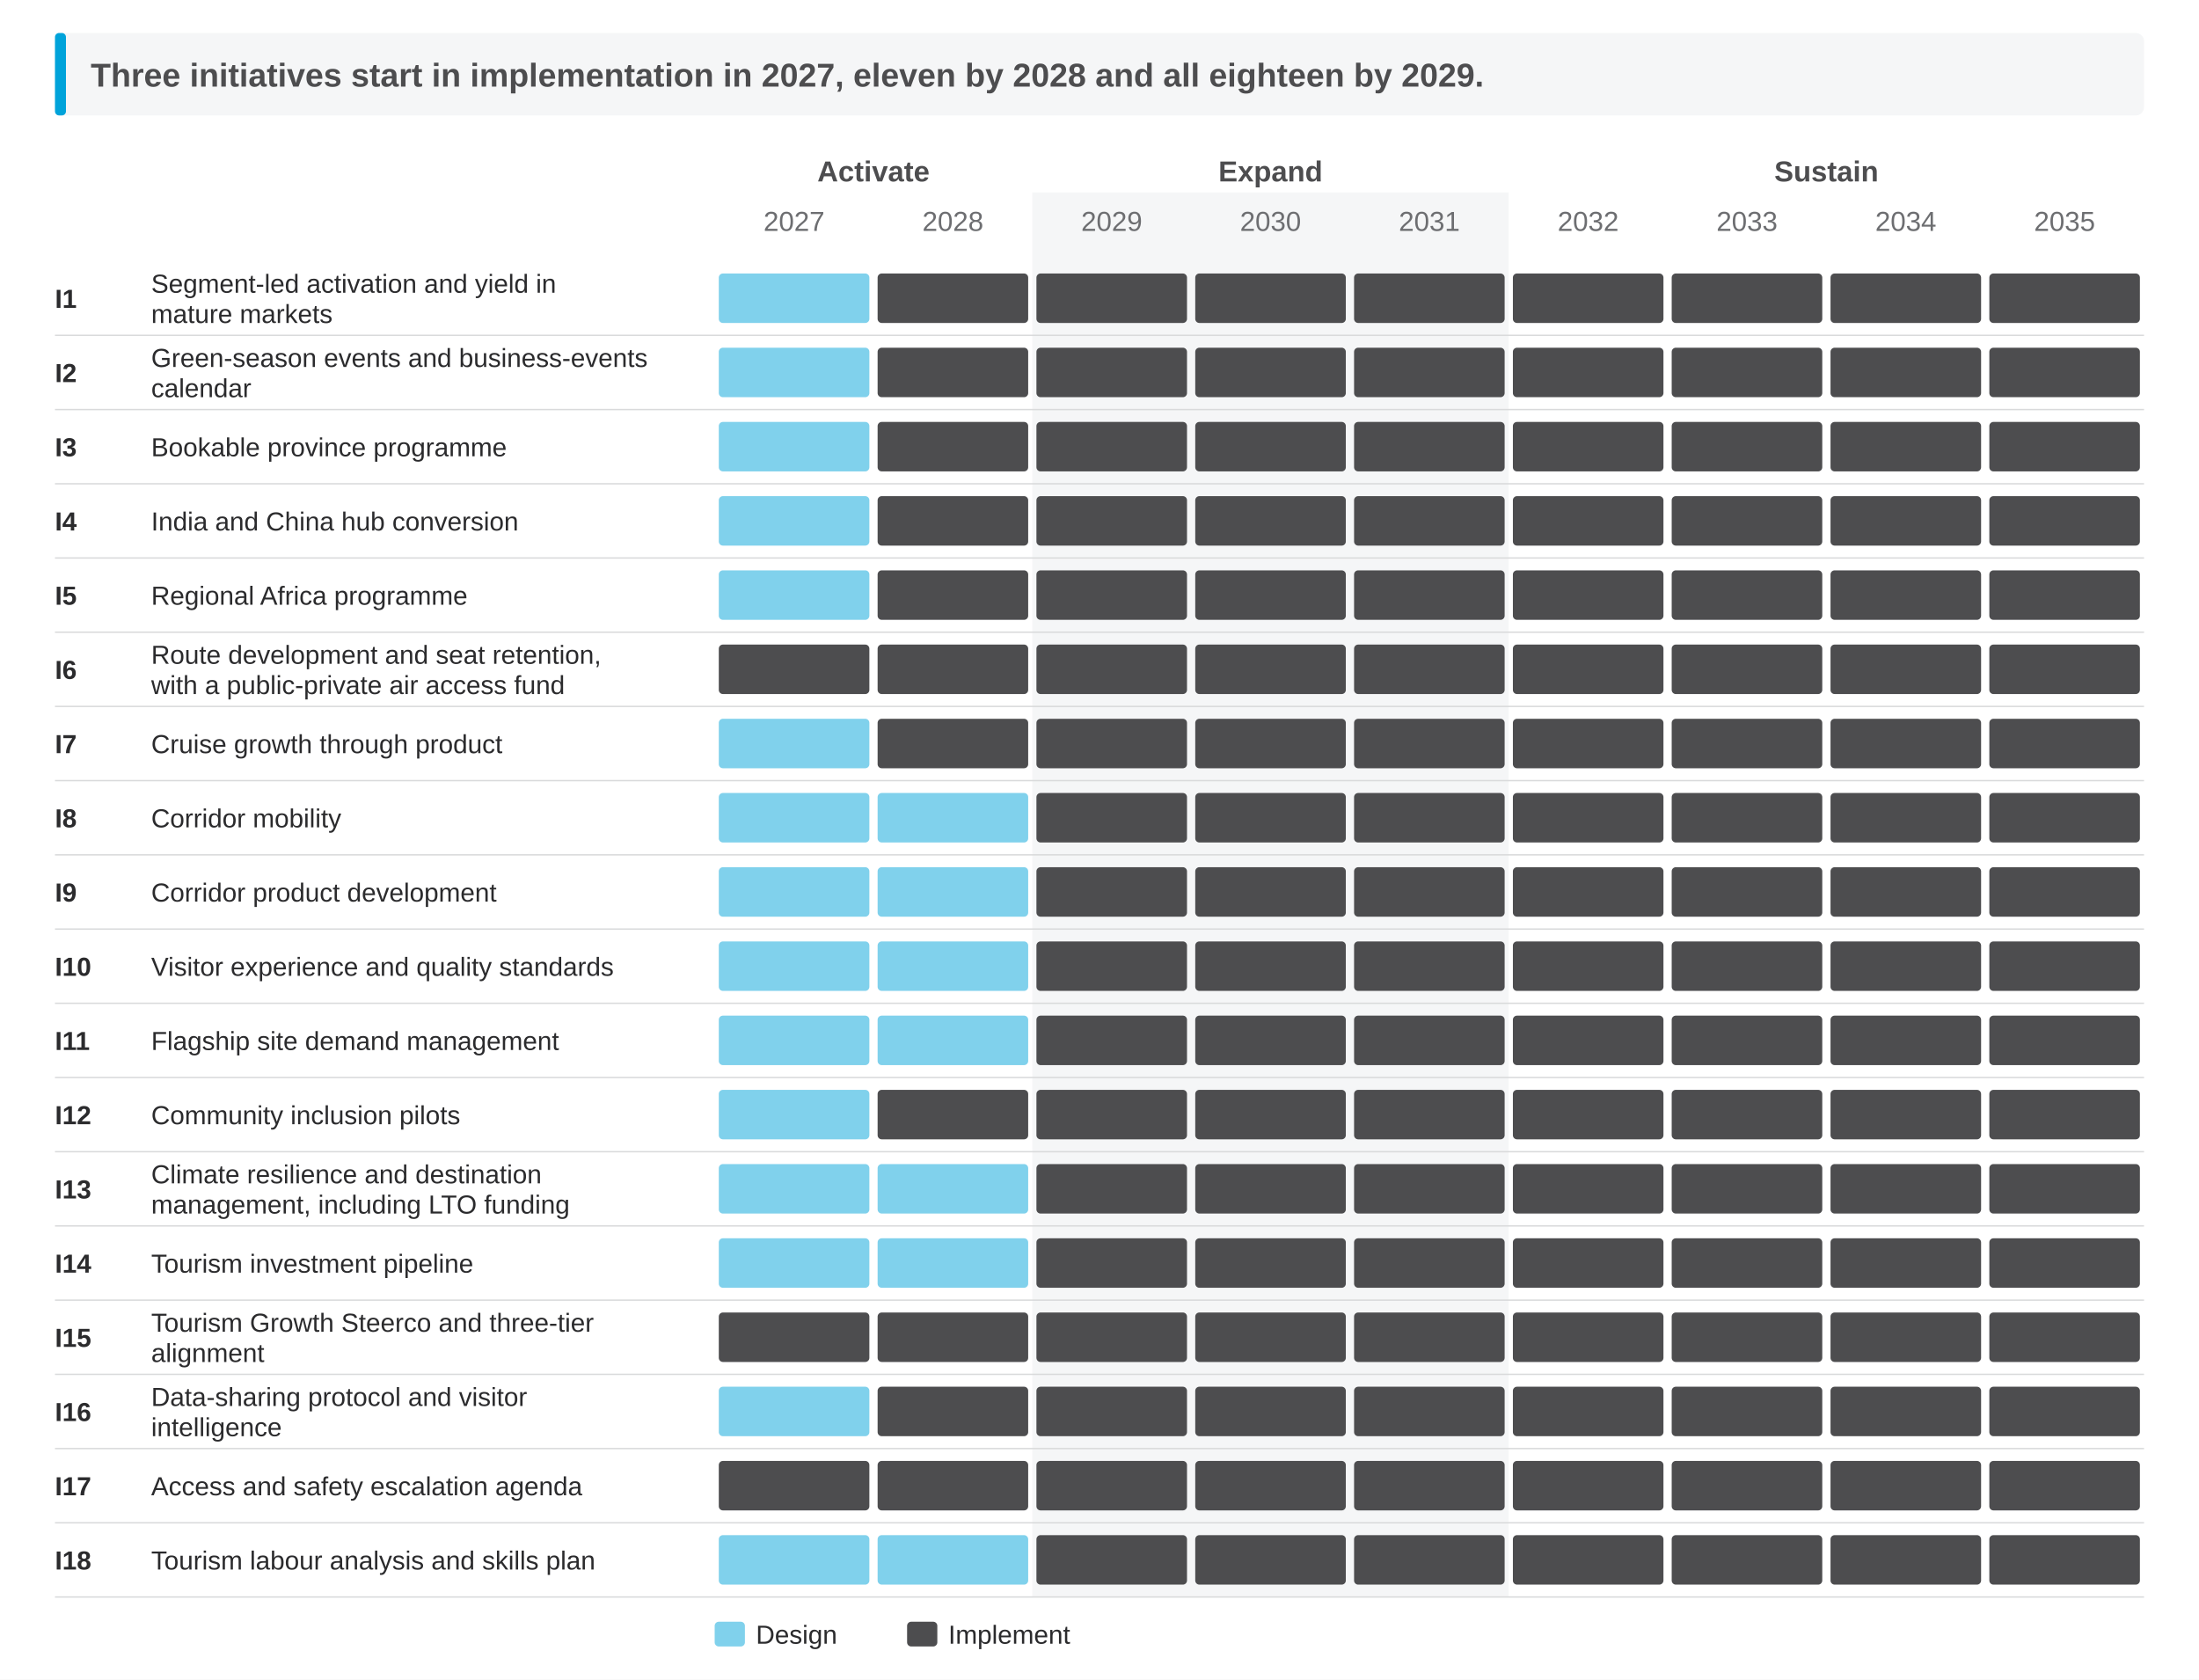
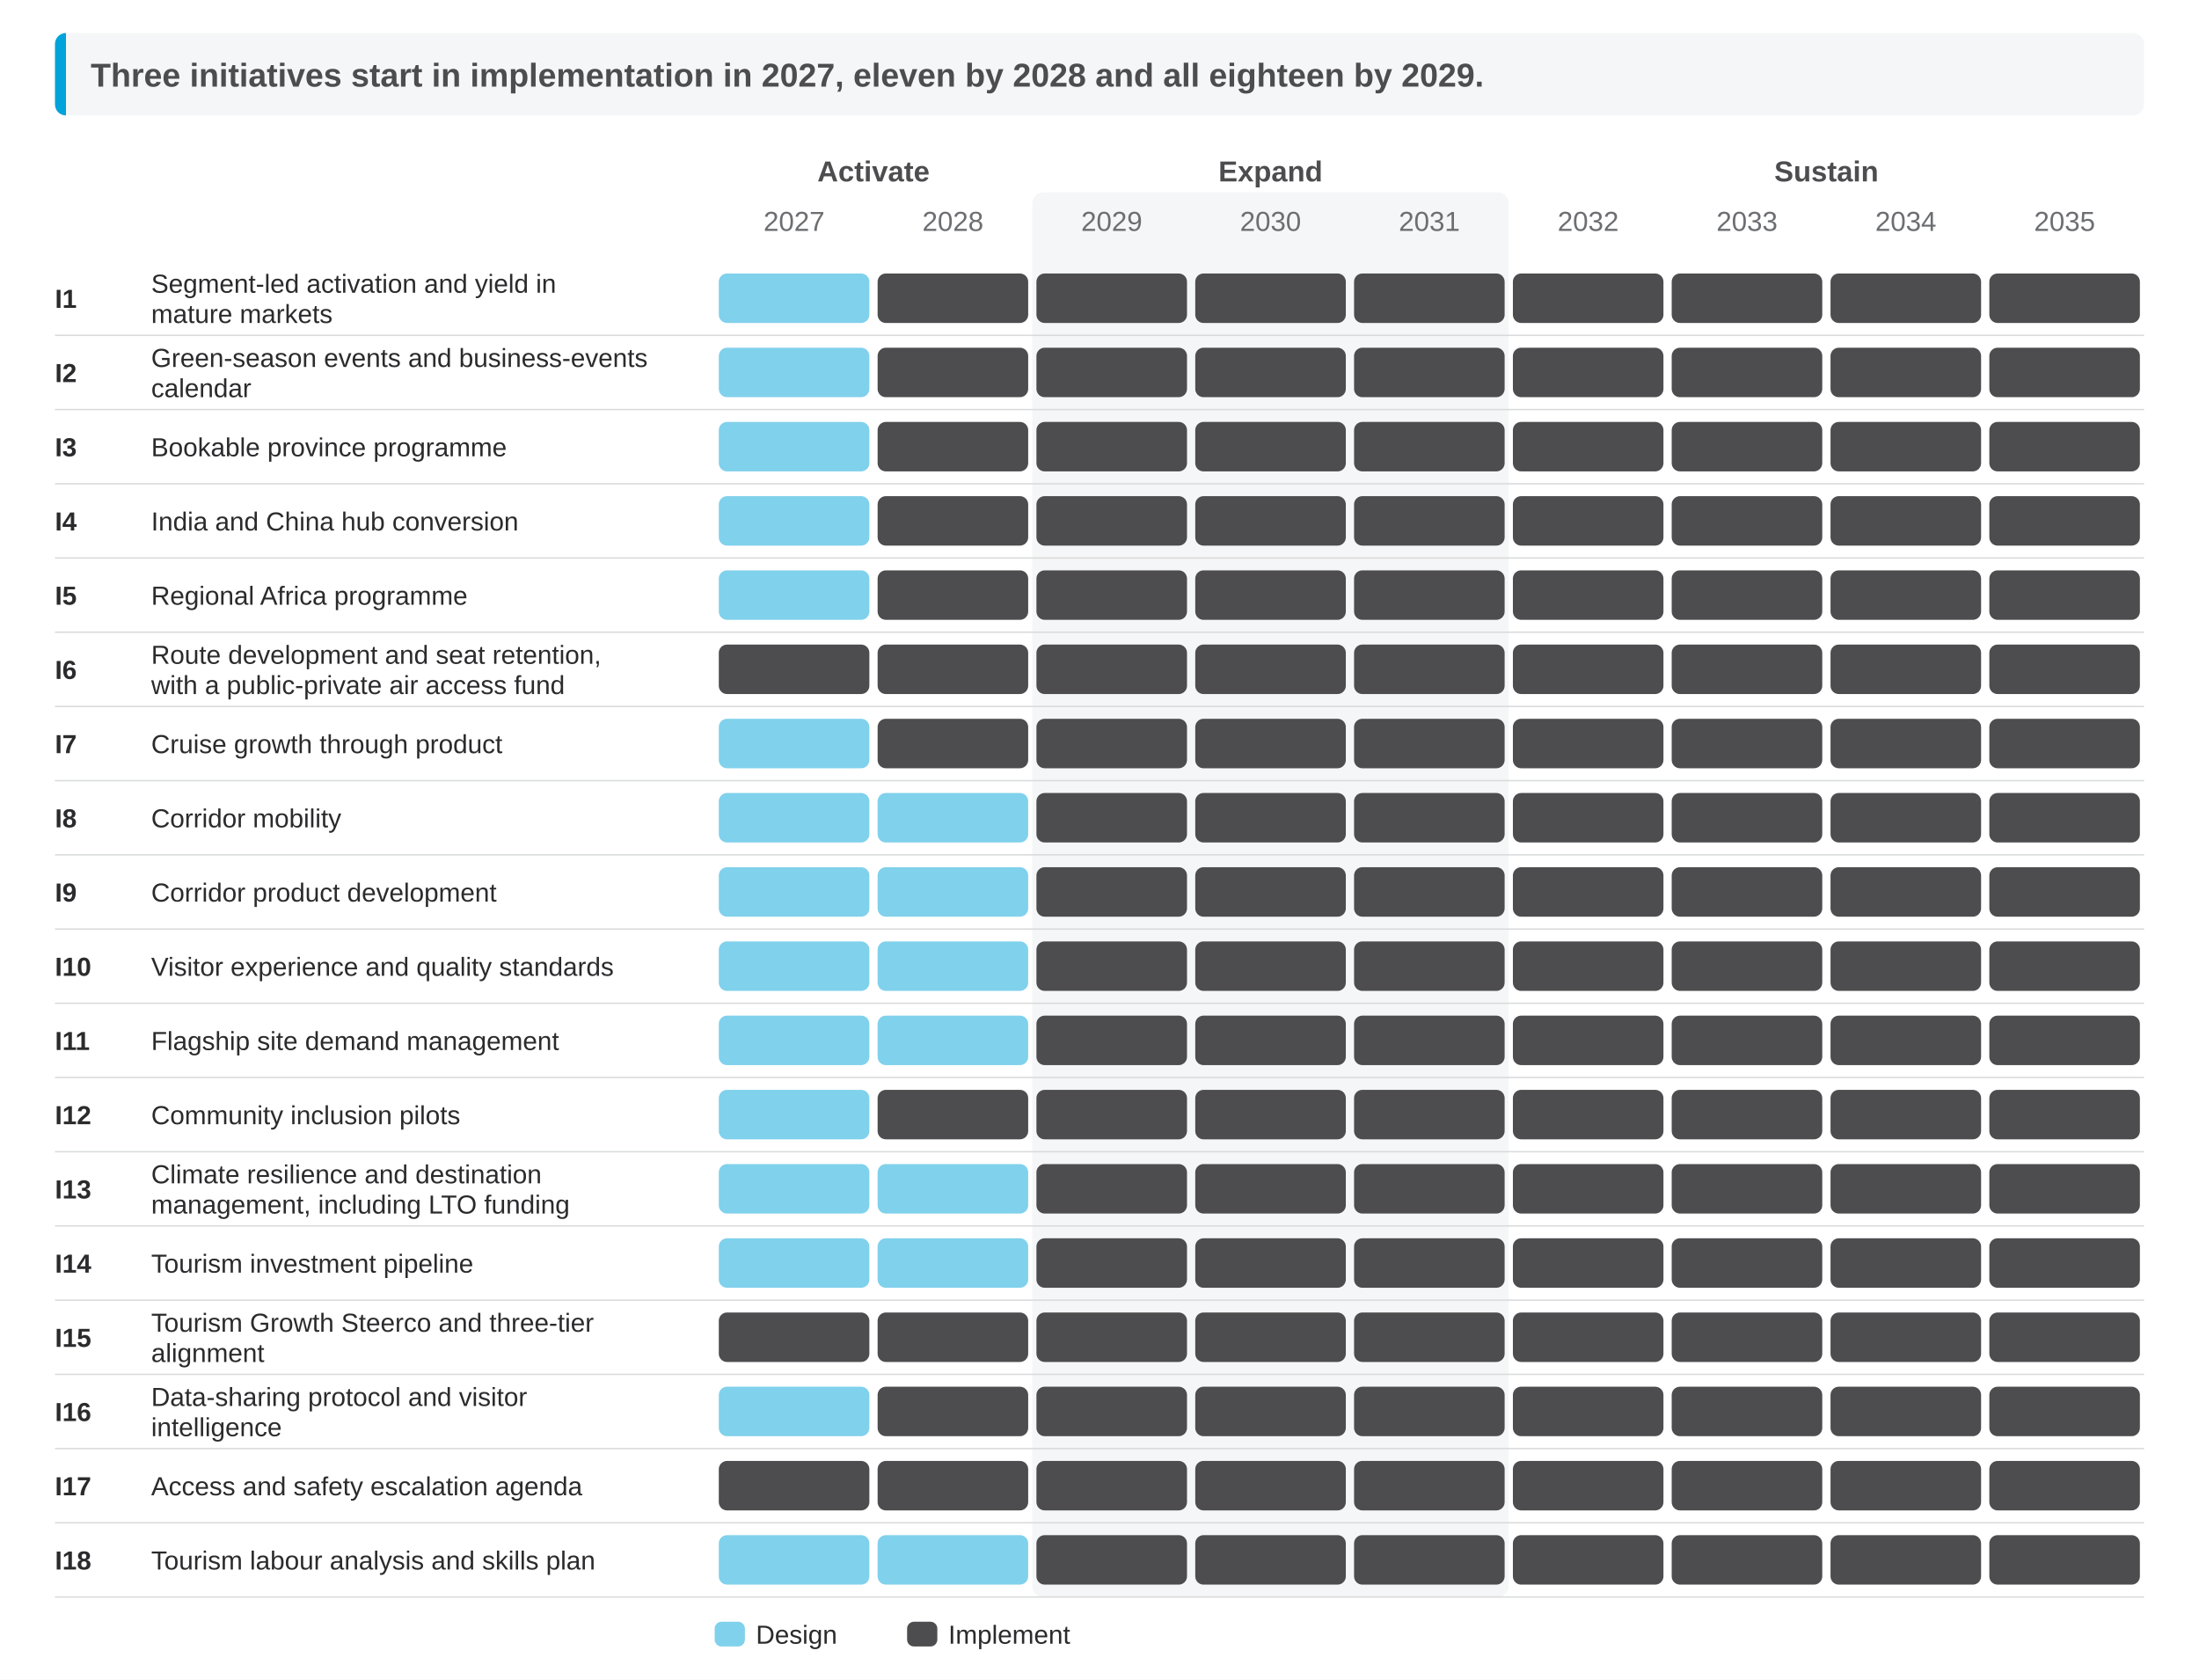
<svg xmlns="http://www.w3.org/2000/svg" viewBox="0 0 1600 1222" width="1600" height="1222" font-family="Arial, Helvetica, sans-serif">
  <rect width="1600" height="1222" fill="#ffffff" />
  <g class="callout">
-     <rect x="40" y="24" width="1520" height="60" rx="6" fill="#F5F6F7" />
-     <rect x="40" y="24" width="8" height="60" rx="3" fill="#00A3DA" />
+     <clipPath id="co18">
+       <rect x="40" y="24" width="1520" height="60" rx="8" />
+     </clipPath>
+     <rect x="40" y="24" width="1520" height="60" rx="8" fill="#F5F6F7" />
+     <rect x="40" y="24" width="8" height="60" fill="#00A3DA" clip-path="url(#co18)" />
    <text x="66" y="63" font-size="24" font-weight="700" fill="#4D4D4F">Three initiatives start in implementation in 2027, eleven by 2028 and all eighteen by 2029.</text>
  </g>
  <g transform="translate(0,100)">
    <rect width="1600" height="1122" fill="#ffffff" />
-     <rect x="520" y="40" width="231.111" height="1022" fill="#FFFFFF" />
+     <rect x="520" y="40" width="231.111" height="1022" rx="8" fill="#FFFFFF" />
    <text x="635.556" y="32" text-anchor="middle" font-size="21" font-weight="700" fill="#4D4D4F">Activate</text>
-     <rect x="751.111" y="40" width="346.667" height="1022" fill="#F5F6F7" />
+     <rect x="751.111" y="40" width="346.667" height="1022" rx="8" fill="#F5F6F7" />
    <text x="924.444" y="32" text-anchor="middle" font-size="21" font-weight="700" fill="#4D4D4F">Expand</text>
-     <rect x="1097.778" y="40" width="462.222" height="1022" fill="#FFFFFF" />
+     <rect x="1097.778" y="40" width="462.222" height="1022" rx="8" fill="#FFFFFF" />
    <text x="1328.889" y="32" text-anchor="middle" font-size="21" font-weight="700" fill="#4D4D4F">Sustain</text>
    <text x="577.778" y="68" text-anchor="middle" font-size="20" fill="#6D6E71">2027</text>
    <text x="693.333" y="68" text-anchor="middle" font-size="20" fill="#6D6E71">2028</text>
    <text x="808.889" y="68" text-anchor="middle" font-size="20" fill="#6D6E71">2029</text>
    <text x="924.444" y="68" text-anchor="middle" font-size="20" fill="#6D6E71">2030</text>
    <text x="1040" y="68" text-anchor="middle" font-size="20" fill="#6D6E71">2031</text>
    <text x="1155.556" y="68" text-anchor="middle" font-size="20" fill="#6D6E71">2032</text>
    <text x="1271.111" y="68" text-anchor="middle" font-size="20" fill="#6D6E71">2033</text>
    <text x="1386.667" y="68" text-anchor="middle" font-size="20" fill="#6D6E71">2034</text>
    <text x="1502.222" y="68" text-anchor="middle" font-size="20" fill="#6D6E71">2035</text>
    <line x1="40" y1="144" x2="1560" y2="144" stroke="#D9DADB" stroke-width="1" />
    <text x="40" y="124" font-size="19" font-weight="700" fill="#2B2B2D">I1</text>
    <text x="110" y="113" font-size="19" fill="#2B2B2D">Segment-led activation and yield in</text>
    <text x="110" y="135" font-size="19" fill="#2B2B2D">mature markets</text>
-     <rect x="523" y="99" width="109.556" height="36" rx="3" fill="#80D1EC" />
-     <rect x="638.556" y="99" width="109.556" height="36" rx="3" fill="#4D4D4F" />
-     <rect x="754.111" y="99" width="109.556" height="36" rx="3" fill="#4D4D4F" />
-     <rect x="869.667" y="99" width="109.556" height="36" rx="3" fill="#4D4D4F" />
-     <rect x="985.222" y="99" width="109.556" height="36" rx="3" fill="#4D4D4F" />
-     <rect x="1100.778" y="99" width="109.556" height="36" rx="3" fill="#4D4D4F" />
-     <rect x="1216.333" y="99" width="109.556" height="36" rx="3" fill="#4D4D4F" />
-     <rect x="1331.889" y="99" width="109.556" height="36" rx="3" fill="#4D4D4F" />
-     <rect x="1447.444" y="99" width="109.556" height="36" rx="3" fill="#4D4D4F" />
+     <rect x="523" y="99" width="109.556" height="36" rx="6.0" fill="#80D1EC" />
+     <rect x="638.556" y="99" width="109.556" height="36" rx="6.0" fill="#4D4D4F" />
+     <rect x="754.111" y="99" width="109.556" height="36" rx="6.0" fill="#4D4D4F" />
+     <rect x="869.667" y="99" width="109.556" height="36" rx="6.0" fill="#4D4D4F" />
+     <rect x="985.222" y="99" width="109.556" height="36" rx="6.0" fill="#4D4D4F" />
+     <rect x="1100.778" y="99" width="109.556" height="36" rx="6.0" fill="#4D4D4F" />
+     <rect x="1216.333" y="99" width="109.556" height="36" rx="6.0" fill="#4D4D4F" />
+     <rect x="1331.889" y="99" width="109.556" height="36" rx="6.0" fill="#4D4D4F" />
+     <rect x="1447.444" y="99" width="109.556" height="36" rx="6.0" fill="#4D4D4F" />
    <line x1="40" y1="198" x2="1560" y2="198" stroke="#D9DADB" stroke-width="1" />
    <text x="40" y="178" font-size="19" font-weight="700" fill="#2B2B2D">I2</text>
    <text x="110" y="167" font-size="19" fill="#2B2B2D">Green-season events and business-events</text>
    <text x="110" y="189" font-size="19" fill="#2B2B2D">calendar</text>
-     <rect x="523" y="153" width="109.556" height="36" rx="3" fill="#80D1EC" />
-     <rect x="638.556" y="153" width="109.556" height="36" rx="3" fill="#4D4D4F" />
-     <rect x="754.111" y="153" width="109.556" height="36" rx="3" fill="#4D4D4F" />
-     <rect x="869.667" y="153" width="109.556" height="36" rx="3" fill="#4D4D4F" />
-     <rect x="985.222" y="153" width="109.556" height="36" rx="3" fill="#4D4D4F" />
-     <rect x="1100.778" y="153" width="109.556" height="36" rx="3" fill="#4D4D4F" />
-     <rect x="1216.333" y="153" width="109.556" height="36" rx="3" fill="#4D4D4F" />
-     <rect x="1331.889" y="153" width="109.556" height="36" rx="3" fill="#4D4D4F" />
-     <rect x="1447.444" y="153" width="109.556" height="36" rx="3" fill="#4D4D4F" />
+     <rect x="523" y="153" width="109.556" height="36" rx="6.0" fill="#80D1EC" />
+     <rect x="638.556" y="153" width="109.556" height="36" rx="6.0" fill="#4D4D4F" />
+     <rect x="754.111" y="153" width="109.556" height="36" rx="6.0" fill="#4D4D4F" />
+     <rect x="869.667" y="153" width="109.556" height="36" rx="6.0" fill="#4D4D4F" />
+     <rect x="985.222" y="153" width="109.556" height="36" rx="6.0" fill="#4D4D4F" />
+     <rect x="1100.778" y="153" width="109.556" height="36" rx="6.0" fill="#4D4D4F" />
+     <rect x="1216.333" y="153" width="109.556" height="36" rx="6.0" fill="#4D4D4F" />
+     <rect x="1331.889" y="153" width="109.556" height="36" rx="6.0" fill="#4D4D4F" />
+     <rect x="1447.444" y="153" width="109.556" height="36" rx="6.0" fill="#4D4D4F" />
    <line x1="40" y1="252" x2="1560" y2="252" stroke="#D9DADB" stroke-width="1" />
    <text x="40" y="232" font-size="19" font-weight="700" fill="#2B2B2D">I3</text>
    <text x="110" y="232" font-size="19" fill="#2B2B2D">Bookable province programme</text>
-     <rect x="523" y="207" width="109.556" height="36" rx="3" fill="#80D1EC" />
-     <rect x="638.556" y="207" width="109.556" height="36" rx="3" fill="#4D4D4F" />
-     <rect x="754.111" y="207" width="109.556" height="36" rx="3" fill="#4D4D4F" />
-     <rect x="869.667" y="207" width="109.556" height="36" rx="3" fill="#4D4D4F" />
-     <rect x="985.222" y="207" width="109.556" height="36" rx="3" fill="#4D4D4F" />
-     <rect x="1100.778" y="207" width="109.556" height="36" rx="3" fill="#4D4D4F" />
-     <rect x="1216.333" y="207" width="109.556" height="36" rx="3" fill="#4D4D4F" />
-     <rect x="1331.889" y="207" width="109.556" height="36" rx="3" fill="#4D4D4F" />
-     <rect x="1447.444" y="207" width="109.556" height="36" rx="3" fill="#4D4D4F" />
+     <rect x="523" y="207" width="109.556" height="36" rx="6.0" fill="#80D1EC" />
+     <rect x="638.556" y="207" width="109.556" height="36" rx="6.0" fill="#4D4D4F" />
+     <rect x="754.111" y="207" width="109.556" height="36" rx="6.0" fill="#4D4D4F" />
+     <rect x="869.667" y="207" width="109.556" height="36" rx="6.0" fill="#4D4D4F" />
+     <rect x="985.222" y="207" width="109.556" height="36" rx="6.0" fill="#4D4D4F" />
+     <rect x="1100.778" y="207" width="109.556" height="36" rx="6.0" fill="#4D4D4F" />
+     <rect x="1216.333" y="207" width="109.556" height="36" rx="6.0" fill="#4D4D4F" />
+     <rect x="1331.889" y="207" width="109.556" height="36" rx="6.0" fill="#4D4D4F" />
+     <rect x="1447.444" y="207" width="109.556" height="36" rx="6.0" fill="#4D4D4F" />
    <line x1="40" y1="306" x2="1560" y2="306" stroke="#D9DADB" stroke-width="1" />
    <text x="40" y="286" font-size="19" font-weight="700" fill="#2B2B2D">I4</text>
    <text x="110" y="286" font-size="19" fill="#2B2B2D">India and China hub conversion</text>
-     <rect x="523" y="261" width="109.556" height="36" rx="3" fill="#80D1EC" />
-     <rect x="638.556" y="261" width="109.556" height="36" rx="3" fill="#4D4D4F" />
-     <rect x="754.111" y="261" width="109.556" height="36" rx="3" fill="#4D4D4F" />
-     <rect x="869.667" y="261" width="109.556" height="36" rx="3" fill="#4D4D4F" />
-     <rect x="985.222" y="261" width="109.556" height="36" rx="3" fill="#4D4D4F" />
-     <rect x="1100.778" y="261" width="109.556" height="36" rx="3" fill="#4D4D4F" />
-     <rect x="1216.333" y="261" width="109.556" height="36" rx="3" fill="#4D4D4F" />
-     <rect x="1331.889" y="261" width="109.556" height="36" rx="3" fill="#4D4D4F" />
-     <rect x="1447.444" y="261" width="109.556" height="36" rx="3" fill="#4D4D4F" />
+     <rect x="523" y="261" width="109.556" height="36" rx="6.0" fill="#80D1EC" />
+     <rect x="638.556" y="261" width="109.556" height="36" rx="6.0" fill="#4D4D4F" />
+     <rect x="754.111" y="261" width="109.556" height="36" rx="6.0" fill="#4D4D4F" />
+     <rect x="869.667" y="261" width="109.556" height="36" rx="6.0" fill="#4D4D4F" />
+     <rect x="985.222" y="261" width="109.556" height="36" rx="6.0" fill="#4D4D4F" />
+     <rect x="1100.778" y="261" width="109.556" height="36" rx="6.0" fill="#4D4D4F" />
+     <rect x="1216.333" y="261" width="109.556" height="36" rx="6.0" fill="#4D4D4F" />
+     <rect x="1331.889" y="261" width="109.556" height="36" rx="6.0" fill="#4D4D4F" />
+     <rect x="1447.444" y="261" width="109.556" height="36" rx="6.0" fill="#4D4D4F" />
    <line x1="40" y1="360" x2="1560" y2="360" stroke="#D9DADB" stroke-width="1" />
    <text x="40" y="340" font-size="19" font-weight="700" fill="#2B2B2D">I5</text>
    <text x="110" y="340" font-size="19" fill="#2B2B2D">Regional Africa programme</text>
-     <rect x="523" y="315" width="109.556" height="36" rx="3" fill="#80D1EC" />
-     <rect x="638.556" y="315" width="109.556" height="36" rx="3" fill="#4D4D4F" />
-     <rect x="754.111" y="315" width="109.556" height="36" rx="3" fill="#4D4D4F" />
-     <rect x="869.667" y="315" width="109.556" height="36" rx="3" fill="#4D4D4F" />
-     <rect x="985.222" y="315" width="109.556" height="36" rx="3" fill="#4D4D4F" />
-     <rect x="1100.778" y="315" width="109.556" height="36" rx="3" fill="#4D4D4F" />
-     <rect x="1216.333" y="315" width="109.556" height="36" rx="3" fill="#4D4D4F" />
-     <rect x="1331.889" y="315" width="109.556" height="36" rx="3" fill="#4D4D4F" />
-     <rect x="1447.444" y="315" width="109.556" height="36" rx="3" fill="#4D4D4F" />
+     <rect x="523" y="315" width="109.556" height="36" rx="6.0" fill="#80D1EC" />
+     <rect x="638.556" y="315" width="109.556" height="36" rx="6.0" fill="#4D4D4F" />
+     <rect x="754.111" y="315" width="109.556" height="36" rx="6.0" fill="#4D4D4F" />
+     <rect x="869.667" y="315" width="109.556" height="36" rx="6.0" fill="#4D4D4F" />
+     <rect x="985.222" y="315" width="109.556" height="36" rx="6.0" fill="#4D4D4F" />
+     <rect x="1100.778" y="315" width="109.556" height="36" rx="6.0" fill="#4D4D4F" />
+     <rect x="1216.333" y="315" width="109.556" height="36" rx="6.0" fill="#4D4D4F" />
+     <rect x="1331.889" y="315" width="109.556" height="36" rx="6.0" fill="#4D4D4F" />
+     <rect x="1447.444" y="315" width="109.556" height="36" rx="6.0" fill="#4D4D4F" />
    <line x1="40" y1="414" x2="1560" y2="414" stroke="#D9DADB" stroke-width="1" />
    <text x="40" y="394" font-size="19" font-weight="700" fill="#2B2B2D">I6</text>
    <text x="110" y="383" font-size="19" fill="#2B2B2D">Route development and seat retention,</text>
    <text x="110" y="405" font-size="19" fill="#2B2B2D">with a public-private air access fund</text>
-     <rect x="523" y="369" width="109.556" height="36" rx="3" fill="#4D4D4F" />
-     <rect x="638.556" y="369" width="109.556" height="36" rx="3" fill="#4D4D4F" />
-     <rect x="754.111" y="369" width="109.556" height="36" rx="3" fill="#4D4D4F" />
-     <rect x="869.667" y="369" width="109.556" height="36" rx="3" fill="#4D4D4F" />
-     <rect x="985.222" y="369" width="109.556" height="36" rx="3" fill="#4D4D4F" />
-     <rect x="1100.778" y="369" width="109.556" height="36" rx="3" fill="#4D4D4F" />
-     <rect x="1216.333" y="369" width="109.556" height="36" rx="3" fill="#4D4D4F" />
-     <rect x="1331.889" y="369" width="109.556" height="36" rx="3" fill="#4D4D4F" />
-     <rect x="1447.444" y="369" width="109.556" height="36" rx="3" fill="#4D4D4F" />
+     <rect x="523" y="369" width="109.556" height="36" rx="6.0" fill="#4D4D4F" />
+     <rect x="638.556" y="369" width="109.556" height="36" rx="6.0" fill="#4D4D4F" />
+     <rect x="754.111" y="369" width="109.556" height="36" rx="6.0" fill="#4D4D4F" />
+     <rect x="869.667" y="369" width="109.556" height="36" rx="6.0" fill="#4D4D4F" />
+     <rect x="985.222" y="369" width="109.556" height="36" rx="6.0" fill="#4D4D4F" />
+     <rect x="1100.778" y="369" width="109.556" height="36" rx="6.0" fill="#4D4D4F" />
+     <rect x="1216.333" y="369" width="109.556" height="36" rx="6.0" fill="#4D4D4F" />
+     <rect x="1331.889" y="369" width="109.556" height="36" rx="6.0" fill="#4D4D4F" />
+     <rect x="1447.444" y="369" width="109.556" height="36" rx="6.0" fill="#4D4D4F" />
    <line x1="40" y1="468" x2="1560" y2="468" stroke="#D9DADB" stroke-width="1" />
    <text x="40" y="448" font-size="19" font-weight="700" fill="#2B2B2D">I7</text>
    <text x="110" y="448" font-size="19" fill="#2B2B2D">Cruise growth through product</text>
-     <rect x="523" y="423" width="109.556" height="36" rx="3" fill="#80D1EC" />
-     <rect x="638.556" y="423" width="109.556" height="36" rx="3" fill="#4D4D4F" />
-     <rect x="754.111" y="423" width="109.556" height="36" rx="3" fill="#4D4D4F" />
-     <rect x="869.667" y="423" width="109.556" height="36" rx="3" fill="#4D4D4F" />
-     <rect x="985.222" y="423" width="109.556" height="36" rx="3" fill="#4D4D4F" />
-     <rect x="1100.778" y="423" width="109.556" height="36" rx="3" fill="#4D4D4F" />
-     <rect x="1216.333" y="423" width="109.556" height="36" rx="3" fill="#4D4D4F" />
-     <rect x="1331.889" y="423" width="109.556" height="36" rx="3" fill="#4D4D4F" />
-     <rect x="1447.444" y="423" width="109.556" height="36" rx="3" fill="#4D4D4F" />
+     <rect x="523" y="423" width="109.556" height="36" rx="6.0" fill="#80D1EC" />
+     <rect x="638.556" y="423" width="109.556" height="36" rx="6.0" fill="#4D4D4F" />
+     <rect x="754.111" y="423" width="109.556" height="36" rx="6.0" fill="#4D4D4F" />
+     <rect x="869.667" y="423" width="109.556" height="36" rx="6.0" fill="#4D4D4F" />
+     <rect x="985.222" y="423" width="109.556" height="36" rx="6.0" fill="#4D4D4F" />
+     <rect x="1100.778" y="423" width="109.556" height="36" rx="6.0" fill="#4D4D4F" />
+     <rect x="1216.333" y="423" width="109.556" height="36" rx="6.0" fill="#4D4D4F" />
+     <rect x="1331.889" y="423" width="109.556" height="36" rx="6.0" fill="#4D4D4F" />
+     <rect x="1447.444" y="423" width="109.556" height="36" rx="6.0" fill="#4D4D4F" />
    <line x1="40" y1="522" x2="1560" y2="522" stroke="#D9DADB" stroke-width="1" />
    <text x="40" y="502" font-size="19" font-weight="700" fill="#2B2B2D">I8</text>
    <text x="110" y="502" font-size="19" fill="#2B2B2D">Corridor mobility</text>
-     <rect x="523" y="477" width="109.556" height="36" rx="3" fill="#80D1EC" />
-     <rect x="638.556" y="477" width="109.556" height="36" rx="3" fill="#80D1EC" />
-     <rect x="754.111" y="477" width="109.556" height="36" rx="3" fill="#4D4D4F" />
-     <rect x="869.667" y="477" width="109.556" height="36" rx="3" fill="#4D4D4F" />
-     <rect x="985.222" y="477" width="109.556" height="36" rx="3" fill="#4D4D4F" />
-     <rect x="1100.778" y="477" width="109.556" height="36" rx="3" fill="#4D4D4F" />
-     <rect x="1216.333" y="477" width="109.556" height="36" rx="3" fill="#4D4D4F" />
-     <rect x="1331.889" y="477" width="109.556" height="36" rx="3" fill="#4D4D4F" />
-     <rect x="1447.444" y="477" width="109.556" height="36" rx="3" fill="#4D4D4F" />
+     <rect x="523" y="477" width="109.556" height="36" rx="6.0" fill="#80D1EC" />
+     <rect x="638.556" y="477" width="109.556" height="36" rx="6.0" fill="#80D1EC" />
+     <rect x="754.111" y="477" width="109.556" height="36" rx="6.0" fill="#4D4D4F" />
+     <rect x="869.667" y="477" width="109.556" height="36" rx="6.0" fill="#4D4D4F" />
+     <rect x="985.222" y="477" width="109.556" height="36" rx="6.0" fill="#4D4D4F" />
+     <rect x="1100.778" y="477" width="109.556" height="36" rx="6.0" fill="#4D4D4F" />
+     <rect x="1216.333" y="477" width="109.556" height="36" rx="6.0" fill="#4D4D4F" />
+     <rect x="1331.889" y="477" width="109.556" height="36" rx="6.0" fill="#4D4D4F" />
+     <rect x="1447.444" y="477" width="109.556" height="36" rx="6.0" fill="#4D4D4F" />
    <line x1="40" y1="576" x2="1560" y2="576" stroke="#D9DADB" stroke-width="1" />
    <text x="40" y="556" font-size="19" font-weight="700" fill="#2B2B2D">I9</text>
    <text x="110" y="556" font-size="19" fill="#2B2B2D">Corridor product development</text>
-     <rect x="523" y="531" width="109.556" height="36" rx="3" fill="#80D1EC" />
-     <rect x="638.556" y="531" width="109.556" height="36" rx="3" fill="#80D1EC" />
-     <rect x="754.111" y="531" width="109.556" height="36" rx="3" fill="#4D4D4F" />
-     <rect x="869.667" y="531" width="109.556" height="36" rx="3" fill="#4D4D4F" />
-     <rect x="985.222" y="531" width="109.556" height="36" rx="3" fill="#4D4D4F" />
-     <rect x="1100.778" y="531" width="109.556" height="36" rx="3" fill="#4D4D4F" />
-     <rect x="1216.333" y="531" width="109.556" height="36" rx="3" fill="#4D4D4F" />
-     <rect x="1331.889" y="531" width="109.556" height="36" rx="3" fill="#4D4D4F" />
-     <rect x="1447.444" y="531" width="109.556" height="36" rx="3" fill="#4D4D4F" />
+     <rect x="523" y="531" width="109.556" height="36" rx="6.0" fill="#80D1EC" />
+     <rect x="638.556" y="531" width="109.556" height="36" rx="6.0" fill="#80D1EC" />
+     <rect x="754.111" y="531" width="109.556" height="36" rx="6.0" fill="#4D4D4F" />
+     <rect x="869.667" y="531" width="109.556" height="36" rx="6.0" fill="#4D4D4F" />
+     <rect x="985.222" y="531" width="109.556" height="36" rx="6.0" fill="#4D4D4F" />
+     <rect x="1100.778" y="531" width="109.556" height="36" rx="6.0" fill="#4D4D4F" />
+     <rect x="1216.333" y="531" width="109.556" height="36" rx="6.0" fill="#4D4D4F" />
+     <rect x="1331.889" y="531" width="109.556" height="36" rx="6.0" fill="#4D4D4F" />
+     <rect x="1447.444" y="531" width="109.556" height="36" rx="6.0" fill="#4D4D4F" />
    <line x1="40" y1="630" x2="1560" y2="630" stroke="#D9DADB" stroke-width="1" />
    <text x="40" y="610" font-size="19" font-weight="700" fill="#2B2B2D">I10</text>
    <text x="110" y="610" font-size="19" fill="#2B2B2D">Visitor experience and quality standards</text>
-     <rect x="523" y="585" width="109.556" height="36" rx="3" fill="#80D1EC" />
-     <rect x="638.556" y="585" width="109.556" height="36" rx="3" fill="#80D1EC" />
-     <rect x="754.111" y="585" width="109.556" height="36" rx="3" fill="#4D4D4F" />
-     <rect x="869.667" y="585" width="109.556" height="36" rx="3" fill="#4D4D4F" />
-     <rect x="985.222" y="585" width="109.556" height="36" rx="3" fill="#4D4D4F" />
-     <rect x="1100.778" y="585" width="109.556" height="36" rx="3" fill="#4D4D4F" />
-     <rect x="1216.333" y="585" width="109.556" height="36" rx="3" fill="#4D4D4F" />
-     <rect x="1331.889" y="585" width="109.556" height="36" rx="3" fill="#4D4D4F" />
-     <rect x="1447.444" y="585" width="109.556" height="36" rx="3" fill="#4D4D4F" />
+     <rect x="523" y="585" width="109.556" height="36" rx="6.0" fill="#80D1EC" />
+     <rect x="638.556" y="585" width="109.556" height="36" rx="6.0" fill="#80D1EC" />
+     <rect x="754.111" y="585" width="109.556" height="36" rx="6.0" fill="#4D4D4F" />
+     <rect x="869.667" y="585" width="109.556" height="36" rx="6.0" fill="#4D4D4F" />
+     <rect x="985.222" y="585" width="109.556" height="36" rx="6.0" fill="#4D4D4F" />
+     <rect x="1100.778" y="585" width="109.556" height="36" rx="6.0" fill="#4D4D4F" />
+     <rect x="1216.333" y="585" width="109.556" height="36" rx="6.0" fill="#4D4D4F" />
+     <rect x="1331.889" y="585" width="109.556" height="36" rx="6.0" fill="#4D4D4F" />
+     <rect x="1447.444" y="585" width="109.556" height="36" rx="6.0" fill="#4D4D4F" />
    <line x1="40" y1="684" x2="1560" y2="684" stroke="#D9DADB" stroke-width="1" />
    <text x="40" y="664" font-size="19" font-weight="700" fill="#2B2B2D">I11</text>
    <text x="110" y="664" font-size="19" fill="#2B2B2D">Flagship site demand management</text>
-     <rect x="523" y="639" width="109.556" height="36" rx="3" fill="#80D1EC" />
-     <rect x="638.556" y="639" width="109.556" height="36" rx="3" fill="#80D1EC" />
-     <rect x="754.111" y="639" width="109.556" height="36" rx="3" fill="#4D4D4F" />
-     <rect x="869.667" y="639" width="109.556" height="36" rx="3" fill="#4D4D4F" />
-     <rect x="985.222" y="639" width="109.556" height="36" rx="3" fill="#4D4D4F" />
-     <rect x="1100.778" y="639" width="109.556" height="36" rx="3" fill="#4D4D4F" />
-     <rect x="1216.333" y="639" width="109.556" height="36" rx="3" fill="#4D4D4F" />
-     <rect x="1331.889" y="639" width="109.556" height="36" rx="3" fill="#4D4D4F" />
-     <rect x="1447.444" y="639" width="109.556" height="36" rx="3" fill="#4D4D4F" />
+     <rect x="523" y="639" width="109.556" height="36" rx="6.0" fill="#80D1EC" />
+     <rect x="638.556" y="639" width="109.556" height="36" rx="6.0" fill="#80D1EC" />
+     <rect x="754.111" y="639" width="109.556" height="36" rx="6.0" fill="#4D4D4F" />
+     <rect x="869.667" y="639" width="109.556" height="36" rx="6.0" fill="#4D4D4F" />
+     <rect x="985.222" y="639" width="109.556" height="36" rx="6.0" fill="#4D4D4F" />
+     <rect x="1100.778" y="639" width="109.556" height="36" rx="6.0" fill="#4D4D4F" />
+     <rect x="1216.333" y="639" width="109.556" height="36" rx="6.0" fill="#4D4D4F" />
+     <rect x="1331.889" y="639" width="109.556" height="36" rx="6.0" fill="#4D4D4F" />
+     <rect x="1447.444" y="639" width="109.556" height="36" rx="6.0" fill="#4D4D4F" />
    <line x1="40" y1="738" x2="1560" y2="738" stroke="#D9DADB" stroke-width="1" />
    <text x="40" y="718" font-size="19" font-weight="700" fill="#2B2B2D">I12</text>
    <text x="110" y="718" font-size="19" fill="#2B2B2D">Community inclusion pilots</text>
-     <rect x="523" y="693" width="109.556" height="36" rx="3" fill="#80D1EC" />
-     <rect x="638.556" y="693" width="109.556" height="36" rx="3" fill="#4D4D4F" />
-     <rect x="754.111" y="693" width="109.556" height="36" rx="3" fill="#4D4D4F" />
-     <rect x="869.667" y="693" width="109.556" height="36" rx="3" fill="#4D4D4F" />
-     <rect x="985.222" y="693" width="109.556" height="36" rx="3" fill="#4D4D4F" />
-     <rect x="1100.778" y="693" width="109.556" height="36" rx="3" fill="#4D4D4F" />
-     <rect x="1216.333" y="693" width="109.556" height="36" rx="3" fill="#4D4D4F" />
-     <rect x="1331.889" y="693" width="109.556" height="36" rx="3" fill="#4D4D4F" />
-     <rect x="1447.444" y="693" width="109.556" height="36" rx="3" fill="#4D4D4F" />
+     <rect x="523" y="693" width="109.556" height="36" rx="6.0" fill="#80D1EC" />
+     <rect x="638.556" y="693" width="109.556" height="36" rx="6.0" fill="#4D4D4F" />
+     <rect x="754.111" y="693" width="109.556" height="36" rx="6.0" fill="#4D4D4F" />
+     <rect x="869.667" y="693" width="109.556" height="36" rx="6.0" fill="#4D4D4F" />
+     <rect x="985.222" y="693" width="109.556" height="36" rx="6.0" fill="#4D4D4F" />
+     <rect x="1100.778" y="693" width="109.556" height="36" rx="6.0" fill="#4D4D4F" />
+     <rect x="1216.333" y="693" width="109.556" height="36" rx="6.0" fill="#4D4D4F" />
+     <rect x="1331.889" y="693" width="109.556" height="36" rx="6.0" fill="#4D4D4F" />
+     <rect x="1447.444" y="693" width="109.556" height="36" rx="6.0" fill="#4D4D4F" />
    <line x1="40" y1="792" x2="1560" y2="792" stroke="#D9DADB" stroke-width="1" />
    <text x="40" y="772" font-size="19" font-weight="700" fill="#2B2B2D">I13</text>
    <text x="110" y="761" font-size="19" fill="#2B2B2D">Climate resilience and destination</text>
    <text x="110" y="783" font-size="19" fill="#2B2B2D">management, including LTO funding</text>
-     <rect x="523" y="747" width="109.556" height="36" rx="3" fill="#80D1EC" />
-     <rect x="638.556" y="747" width="109.556" height="36" rx="3" fill="#80D1EC" />
-     <rect x="754.111" y="747" width="109.556" height="36" rx="3" fill="#4D4D4F" />
-     <rect x="869.667" y="747" width="109.556" height="36" rx="3" fill="#4D4D4F" />
-     <rect x="985.222" y="747" width="109.556" height="36" rx="3" fill="#4D4D4F" />
-     <rect x="1100.778" y="747" width="109.556" height="36" rx="3" fill="#4D4D4F" />
-     <rect x="1216.333" y="747" width="109.556" height="36" rx="3" fill="#4D4D4F" />
-     <rect x="1331.889" y="747" width="109.556" height="36" rx="3" fill="#4D4D4F" />
-     <rect x="1447.444" y="747" width="109.556" height="36" rx="3" fill="#4D4D4F" />
+     <rect x="523" y="747" width="109.556" height="36" rx="6.0" fill="#80D1EC" />
+     <rect x="638.556" y="747" width="109.556" height="36" rx="6.0" fill="#80D1EC" />
+     <rect x="754.111" y="747" width="109.556" height="36" rx="6.0" fill="#4D4D4F" />
+     <rect x="869.667" y="747" width="109.556" height="36" rx="6.0" fill="#4D4D4F" />
+     <rect x="985.222" y="747" width="109.556" height="36" rx="6.0" fill="#4D4D4F" />
+     <rect x="1100.778" y="747" width="109.556" height="36" rx="6.0" fill="#4D4D4F" />
+     <rect x="1216.333" y="747" width="109.556" height="36" rx="6.0" fill="#4D4D4F" />
+     <rect x="1331.889" y="747" width="109.556" height="36" rx="6.0" fill="#4D4D4F" />
+     <rect x="1447.444" y="747" width="109.556" height="36" rx="6.0" fill="#4D4D4F" />
    <line x1="40" y1="846" x2="1560" y2="846" stroke="#D9DADB" stroke-width="1" />
    <text x="40" y="826" font-size="19" font-weight="700" fill="#2B2B2D">I14</text>
    <text x="110" y="826" font-size="19" fill="#2B2B2D">Tourism investment pipeline</text>
-     <rect x="523" y="801" width="109.556" height="36" rx="3" fill="#80D1EC" />
-     <rect x="638.556" y="801" width="109.556" height="36" rx="3" fill="#80D1EC" />
-     <rect x="754.111" y="801" width="109.556" height="36" rx="3" fill="#4D4D4F" />
-     <rect x="869.667" y="801" width="109.556" height="36" rx="3" fill="#4D4D4F" />
-     <rect x="985.222" y="801" width="109.556" height="36" rx="3" fill="#4D4D4F" />
-     <rect x="1100.778" y="801" width="109.556" height="36" rx="3" fill="#4D4D4F" />
-     <rect x="1216.333" y="801" width="109.556" height="36" rx="3" fill="#4D4D4F" />
-     <rect x="1331.889" y="801" width="109.556" height="36" rx="3" fill="#4D4D4F" />
-     <rect x="1447.444" y="801" width="109.556" height="36" rx="3" fill="#4D4D4F" />
+     <rect x="523" y="801" width="109.556" height="36" rx="6.0" fill="#80D1EC" />
+     <rect x="638.556" y="801" width="109.556" height="36" rx="6.0" fill="#80D1EC" />
+     <rect x="754.111" y="801" width="109.556" height="36" rx="6.0" fill="#4D4D4F" />
+     <rect x="869.667" y="801" width="109.556" height="36" rx="6.0" fill="#4D4D4F" />
+     <rect x="985.222" y="801" width="109.556" height="36" rx="6.0" fill="#4D4D4F" />
+     <rect x="1100.778" y="801" width="109.556" height="36" rx="6.0" fill="#4D4D4F" />
+     <rect x="1216.333" y="801" width="109.556" height="36" rx="6.0" fill="#4D4D4F" />
+     <rect x="1331.889" y="801" width="109.556" height="36" rx="6.0" fill="#4D4D4F" />
+     <rect x="1447.444" y="801" width="109.556" height="36" rx="6.0" fill="#4D4D4F" />
    <line x1="40" y1="900" x2="1560" y2="900" stroke="#D9DADB" stroke-width="1" />
    <text x="40" y="880" font-size="19" font-weight="700" fill="#2B2B2D">I15</text>
    <text x="110" y="869" font-size="19" fill="#2B2B2D">Tourism Growth Steerco and three-tier</text>
    <text x="110" y="891" font-size="19" fill="#2B2B2D">alignment</text>
-     <rect x="523" y="855" width="109.556" height="36" rx="3" fill="#4D4D4F" />
-     <rect x="638.556" y="855" width="109.556" height="36" rx="3" fill="#4D4D4F" />
-     <rect x="754.111" y="855" width="109.556" height="36" rx="3" fill="#4D4D4F" />
-     <rect x="869.667" y="855" width="109.556" height="36" rx="3" fill="#4D4D4F" />
-     <rect x="985.222" y="855" width="109.556" height="36" rx="3" fill="#4D4D4F" />
-     <rect x="1100.778" y="855" width="109.556" height="36" rx="3" fill="#4D4D4F" />
-     <rect x="1216.333" y="855" width="109.556" height="36" rx="3" fill="#4D4D4F" />
-     <rect x="1331.889" y="855" width="109.556" height="36" rx="3" fill="#4D4D4F" />
-     <rect x="1447.444" y="855" width="109.556" height="36" rx="3" fill="#4D4D4F" />
+     <rect x="523" y="855" width="109.556" height="36" rx="6.0" fill="#4D4D4F" />
+     <rect x="638.556" y="855" width="109.556" height="36" rx="6.0" fill="#4D4D4F" />
+     <rect x="754.111" y="855" width="109.556" height="36" rx="6.0" fill="#4D4D4F" />
+     <rect x="869.667" y="855" width="109.556" height="36" rx="6.0" fill="#4D4D4F" />
+     <rect x="985.222" y="855" width="109.556" height="36" rx="6.0" fill="#4D4D4F" />
+     <rect x="1100.778" y="855" width="109.556" height="36" rx="6.0" fill="#4D4D4F" />
+     <rect x="1216.333" y="855" width="109.556" height="36" rx="6.0" fill="#4D4D4F" />
+     <rect x="1331.889" y="855" width="109.556" height="36" rx="6.0" fill="#4D4D4F" />
+     <rect x="1447.444" y="855" width="109.556" height="36" rx="6.0" fill="#4D4D4F" />
    <line x1="40" y1="954" x2="1560" y2="954" stroke="#D9DADB" stroke-width="1" />
    <text x="40" y="934" font-size="19" font-weight="700" fill="#2B2B2D">I16</text>
    <text x="110" y="923" font-size="19" fill="#2B2B2D">Data-sharing protocol and visitor</text>
    <text x="110" y="945" font-size="19" fill="#2B2B2D">intelligence</text>
-     <rect x="523" y="909" width="109.556" height="36" rx="3" fill="#80D1EC" />
-     <rect x="638.556" y="909" width="109.556" height="36" rx="3" fill="#4D4D4F" />
-     <rect x="754.111" y="909" width="109.556" height="36" rx="3" fill="#4D4D4F" />
-     <rect x="869.667" y="909" width="109.556" height="36" rx="3" fill="#4D4D4F" />
-     <rect x="985.222" y="909" width="109.556" height="36" rx="3" fill="#4D4D4F" />
-     <rect x="1100.778" y="909" width="109.556" height="36" rx="3" fill="#4D4D4F" />
-     <rect x="1216.333" y="909" width="109.556" height="36" rx="3" fill="#4D4D4F" />
-     <rect x="1331.889" y="909" width="109.556" height="36" rx="3" fill="#4D4D4F" />
-     <rect x="1447.444" y="909" width="109.556" height="36" rx="3" fill="#4D4D4F" />
+     <rect x="523" y="909" width="109.556" height="36" rx="6.0" fill="#80D1EC" />
+     <rect x="638.556" y="909" width="109.556" height="36" rx="6.0" fill="#4D4D4F" />
+     <rect x="754.111" y="909" width="109.556" height="36" rx="6.0" fill="#4D4D4F" />
+     <rect x="869.667" y="909" width="109.556" height="36" rx="6.0" fill="#4D4D4F" />
+     <rect x="985.222" y="909" width="109.556" height="36" rx="6.0" fill="#4D4D4F" />
+     <rect x="1100.778" y="909" width="109.556" height="36" rx="6.0" fill="#4D4D4F" />
+     <rect x="1216.333" y="909" width="109.556" height="36" rx="6.0" fill="#4D4D4F" />
+     <rect x="1331.889" y="909" width="109.556" height="36" rx="6.0" fill="#4D4D4F" />
+     <rect x="1447.444" y="909" width="109.556" height="36" rx="6.0" fill="#4D4D4F" />
    <line x1="40" y1="1008" x2="1560" y2="1008" stroke="#D9DADB" stroke-width="1" />
    <text x="40" y="988" font-size="19" font-weight="700" fill="#2B2B2D">I17</text>
    <text x="110" y="988" font-size="19" fill="#2B2B2D">Access and safety escalation agenda</text>
-     <rect x="523" y="963" width="109.556" height="36" rx="3" fill="#4D4D4F" />
-     <rect x="638.556" y="963" width="109.556" height="36" rx="3" fill="#4D4D4F" />
-     <rect x="754.111" y="963" width="109.556" height="36" rx="3" fill="#4D4D4F" />
-     <rect x="869.667" y="963" width="109.556" height="36" rx="3" fill="#4D4D4F" />
-     <rect x="985.222" y="963" width="109.556" height="36" rx="3" fill="#4D4D4F" />
-     <rect x="1100.778" y="963" width="109.556" height="36" rx="3" fill="#4D4D4F" />
-     <rect x="1216.333" y="963" width="109.556" height="36" rx="3" fill="#4D4D4F" />
-     <rect x="1331.889" y="963" width="109.556" height="36" rx="3" fill="#4D4D4F" />
-     <rect x="1447.444" y="963" width="109.556" height="36" rx="3" fill="#4D4D4F" />
+     <rect x="523" y="963" width="109.556" height="36" rx="6.0" fill="#4D4D4F" />
+     <rect x="638.556" y="963" width="109.556" height="36" rx="6.0" fill="#4D4D4F" />
+     <rect x="754.111" y="963" width="109.556" height="36" rx="6.0" fill="#4D4D4F" />
+     <rect x="869.667" y="963" width="109.556" height="36" rx="6.0" fill="#4D4D4F" />
+     <rect x="985.222" y="963" width="109.556" height="36" rx="6.0" fill="#4D4D4F" />
+     <rect x="1100.778" y="963" width="109.556" height="36" rx="6.0" fill="#4D4D4F" />
+     <rect x="1216.333" y="963" width="109.556" height="36" rx="6.0" fill="#4D4D4F" />
+     <rect x="1331.889" y="963" width="109.556" height="36" rx="6.0" fill="#4D4D4F" />
+     <rect x="1447.444" y="963" width="109.556" height="36" rx="6.0" fill="#4D4D4F" />
    <line x1="40" y1="1062" x2="1560" y2="1062" stroke="#D9DADB" stroke-width="1" />
    <text x="40" y="1042" font-size="19" font-weight="700" fill="#2B2B2D">I18</text>
    <text x="110" y="1042" font-size="19" fill="#2B2B2D">Tourism labour analysis and skills plan</text>
-     <rect x="523" y="1017" width="109.556" height="36" rx="3" fill="#80D1EC" />
-     <rect x="638.556" y="1017" width="109.556" height="36" rx="3" fill="#80D1EC" />
-     <rect x="754.111" y="1017" width="109.556" height="36" rx="3" fill="#4D4D4F" />
-     <rect x="869.667" y="1017" width="109.556" height="36" rx="3" fill="#4D4D4F" />
-     <rect x="985.222" y="1017" width="109.556" height="36" rx="3" fill="#4D4D4F" />
-     <rect x="1100.778" y="1017" width="109.556" height="36" rx="3" fill="#4D4D4F" />
-     <rect x="1216.333" y="1017" width="109.556" height="36" rx="3" fill="#4D4D4F" />
-     <rect x="1331.889" y="1017" width="109.556" height="36" rx="3" fill="#4D4D4F" />
-     <rect x="1447.444" y="1017" width="109.556" height="36" rx="3" fill="#4D4D4F" />
-     <rect x="520" y="1080" width="22" height="18" rx="3" fill="#80D1EC" />
+     <rect x="523" y="1017" width="109.556" height="36" rx="6.0" fill="#80D1EC" />
+     <rect x="638.556" y="1017" width="109.556" height="36" rx="6.0" fill="#80D1EC" />
+     <rect x="754.111" y="1017" width="109.556" height="36" rx="6.0" fill="#4D4D4F" />
+     <rect x="869.667" y="1017" width="109.556" height="36" rx="6.0" fill="#4D4D4F" />
+     <rect x="985.222" y="1017" width="109.556" height="36" rx="6.0" fill="#4D4D4F" />
+     <rect x="1100.778" y="1017" width="109.556" height="36" rx="6.0" fill="#4D4D4F" />
+     <rect x="1216.333" y="1017" width="109.556" height="36" rx="6.0" fill="#4D4D4F" />
+     <rect x="1331.889" y="1017" width="109.556" height="36" rx="6.0" fill="#4D4D4F" />
+     <rect x="1447.444" y="1017" width="109.556" height="36" rx="6.0" fill="#4D4D4F" />
+     <rect x="520" y="1080" width="22" height="18" rx="5" fill="#80D1EC" />
    <text x="550" y="1096" font-size="19" fill="#2B2B2D">Design</text>
-     <rect x="660" y="1080" width="22" height="18" rx="3" fill="#4D4D4F" />
+     <rect x="660" y="1080" width="22" height="18" rx="5" fill="#4D4D4F" />
    <text x="690" y="1096" font-size="19" fill="#2B2B2D">Implement</text>
  </g>
</svg>
